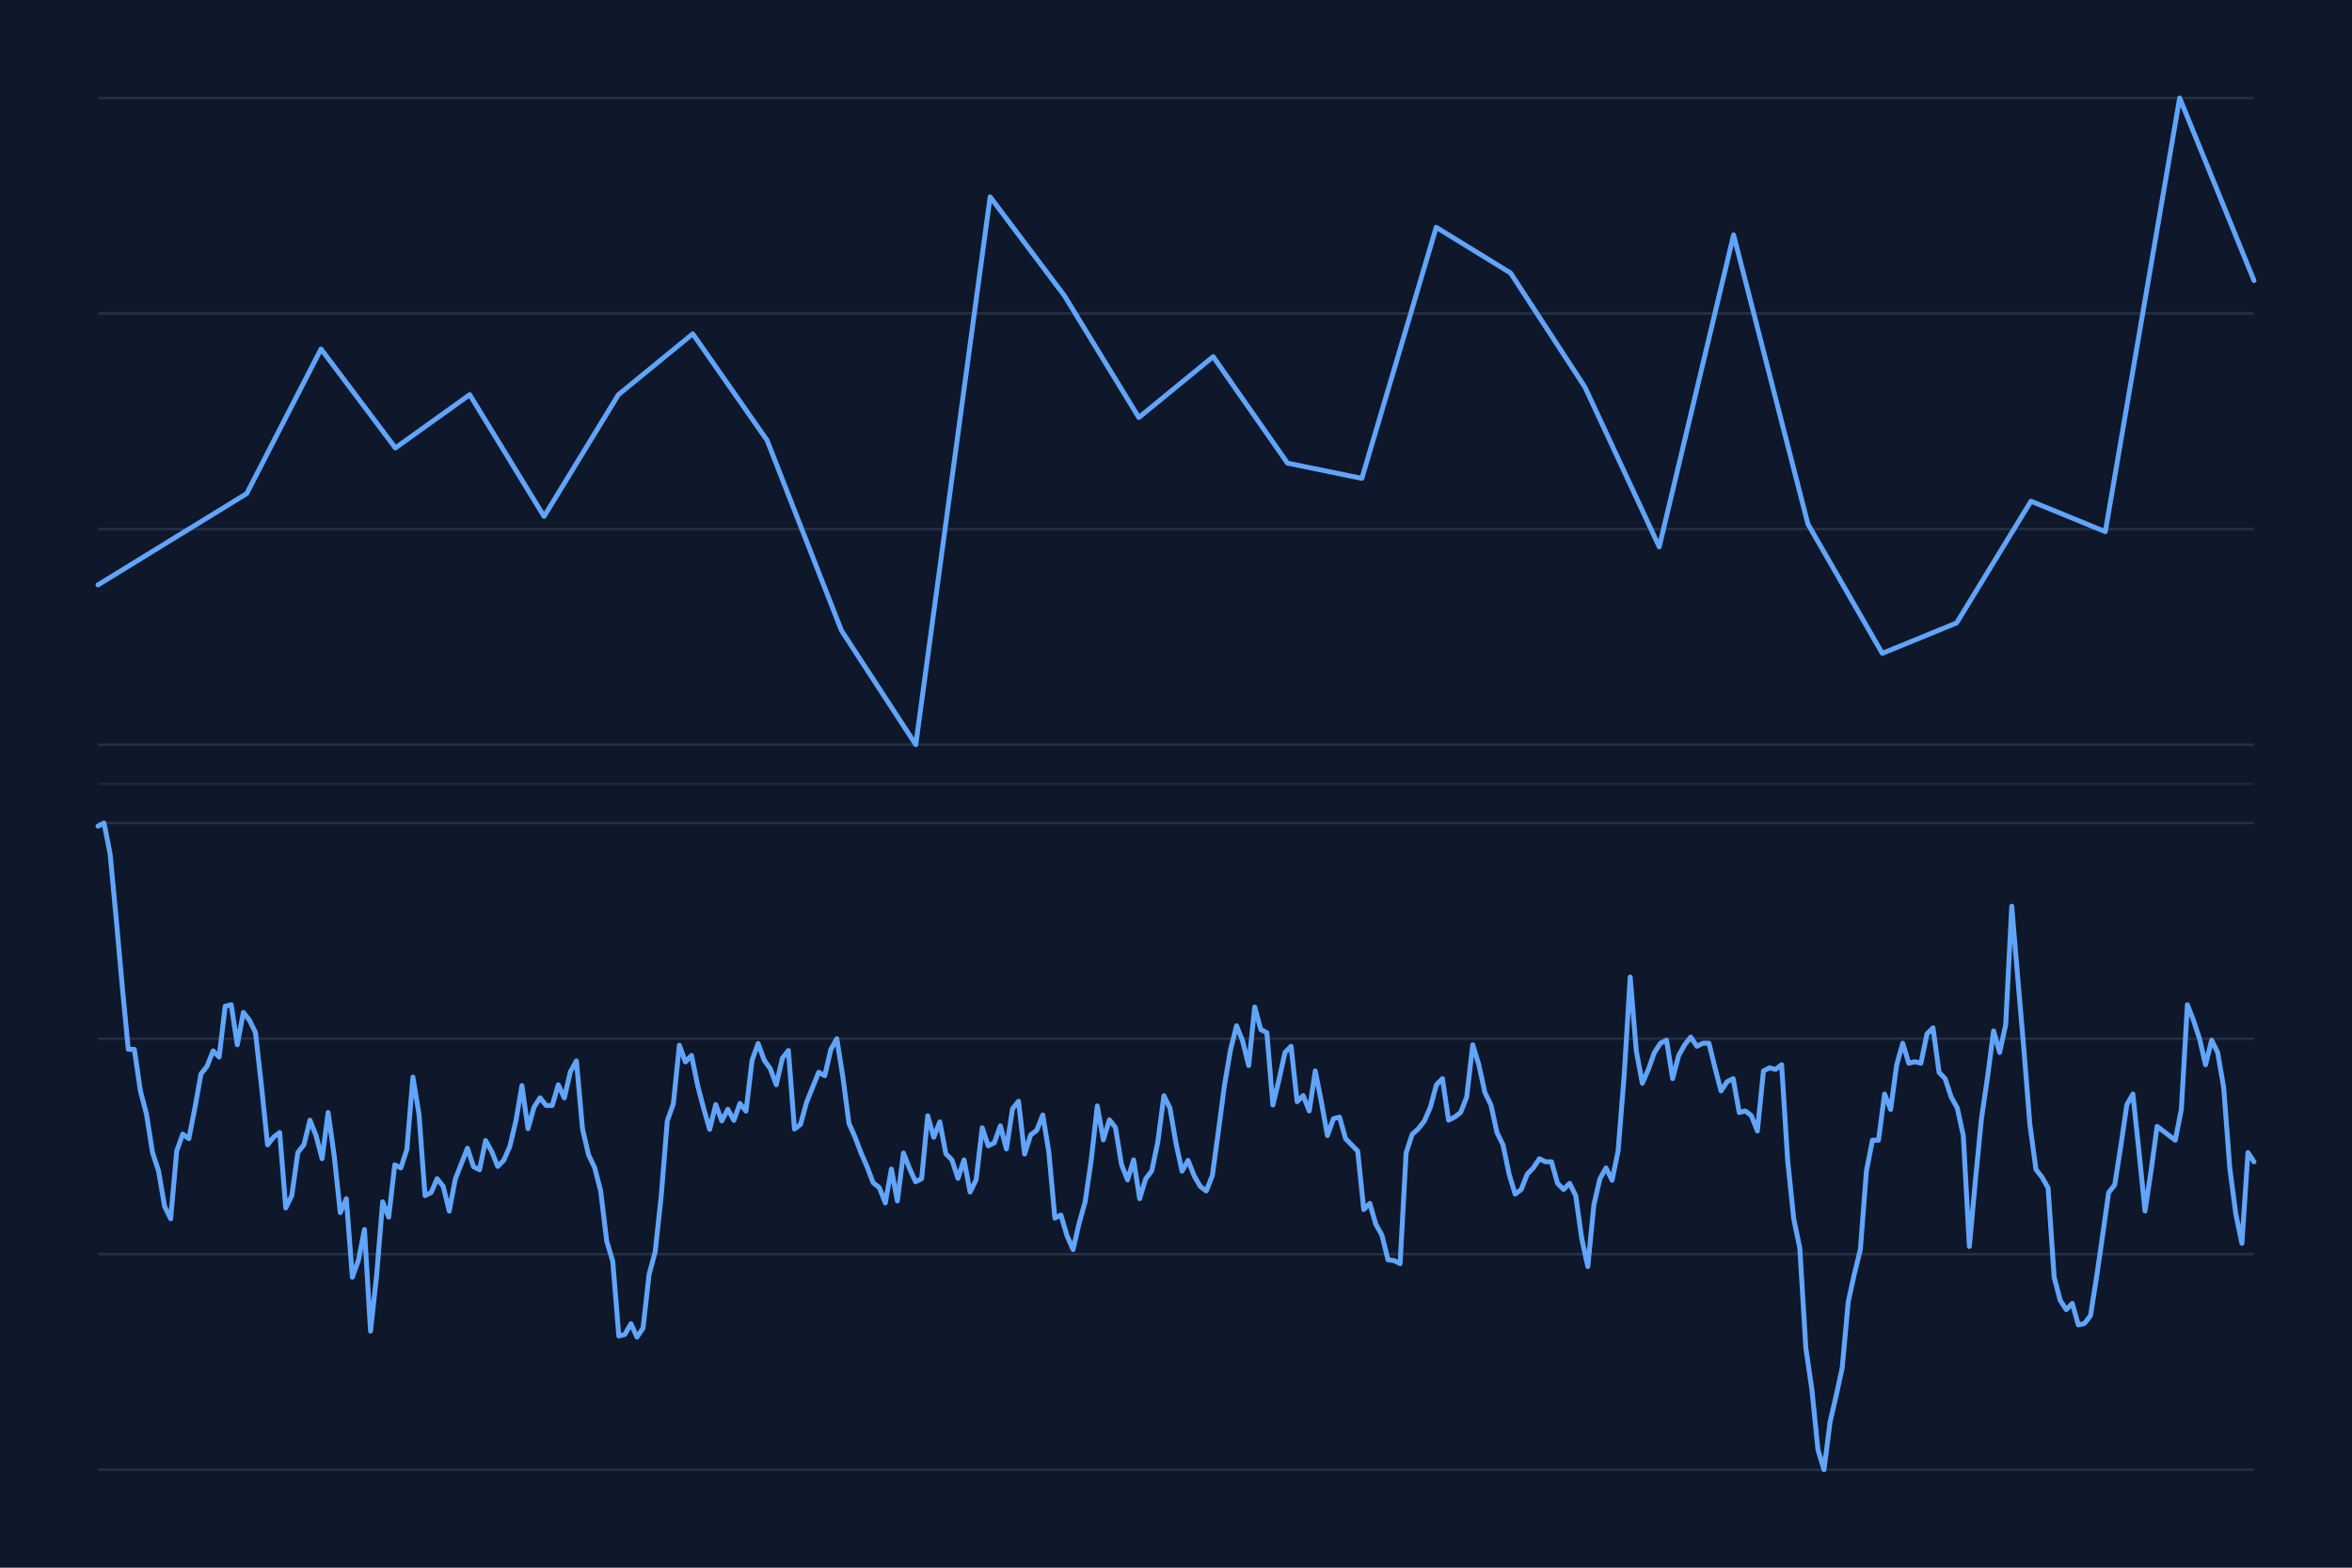
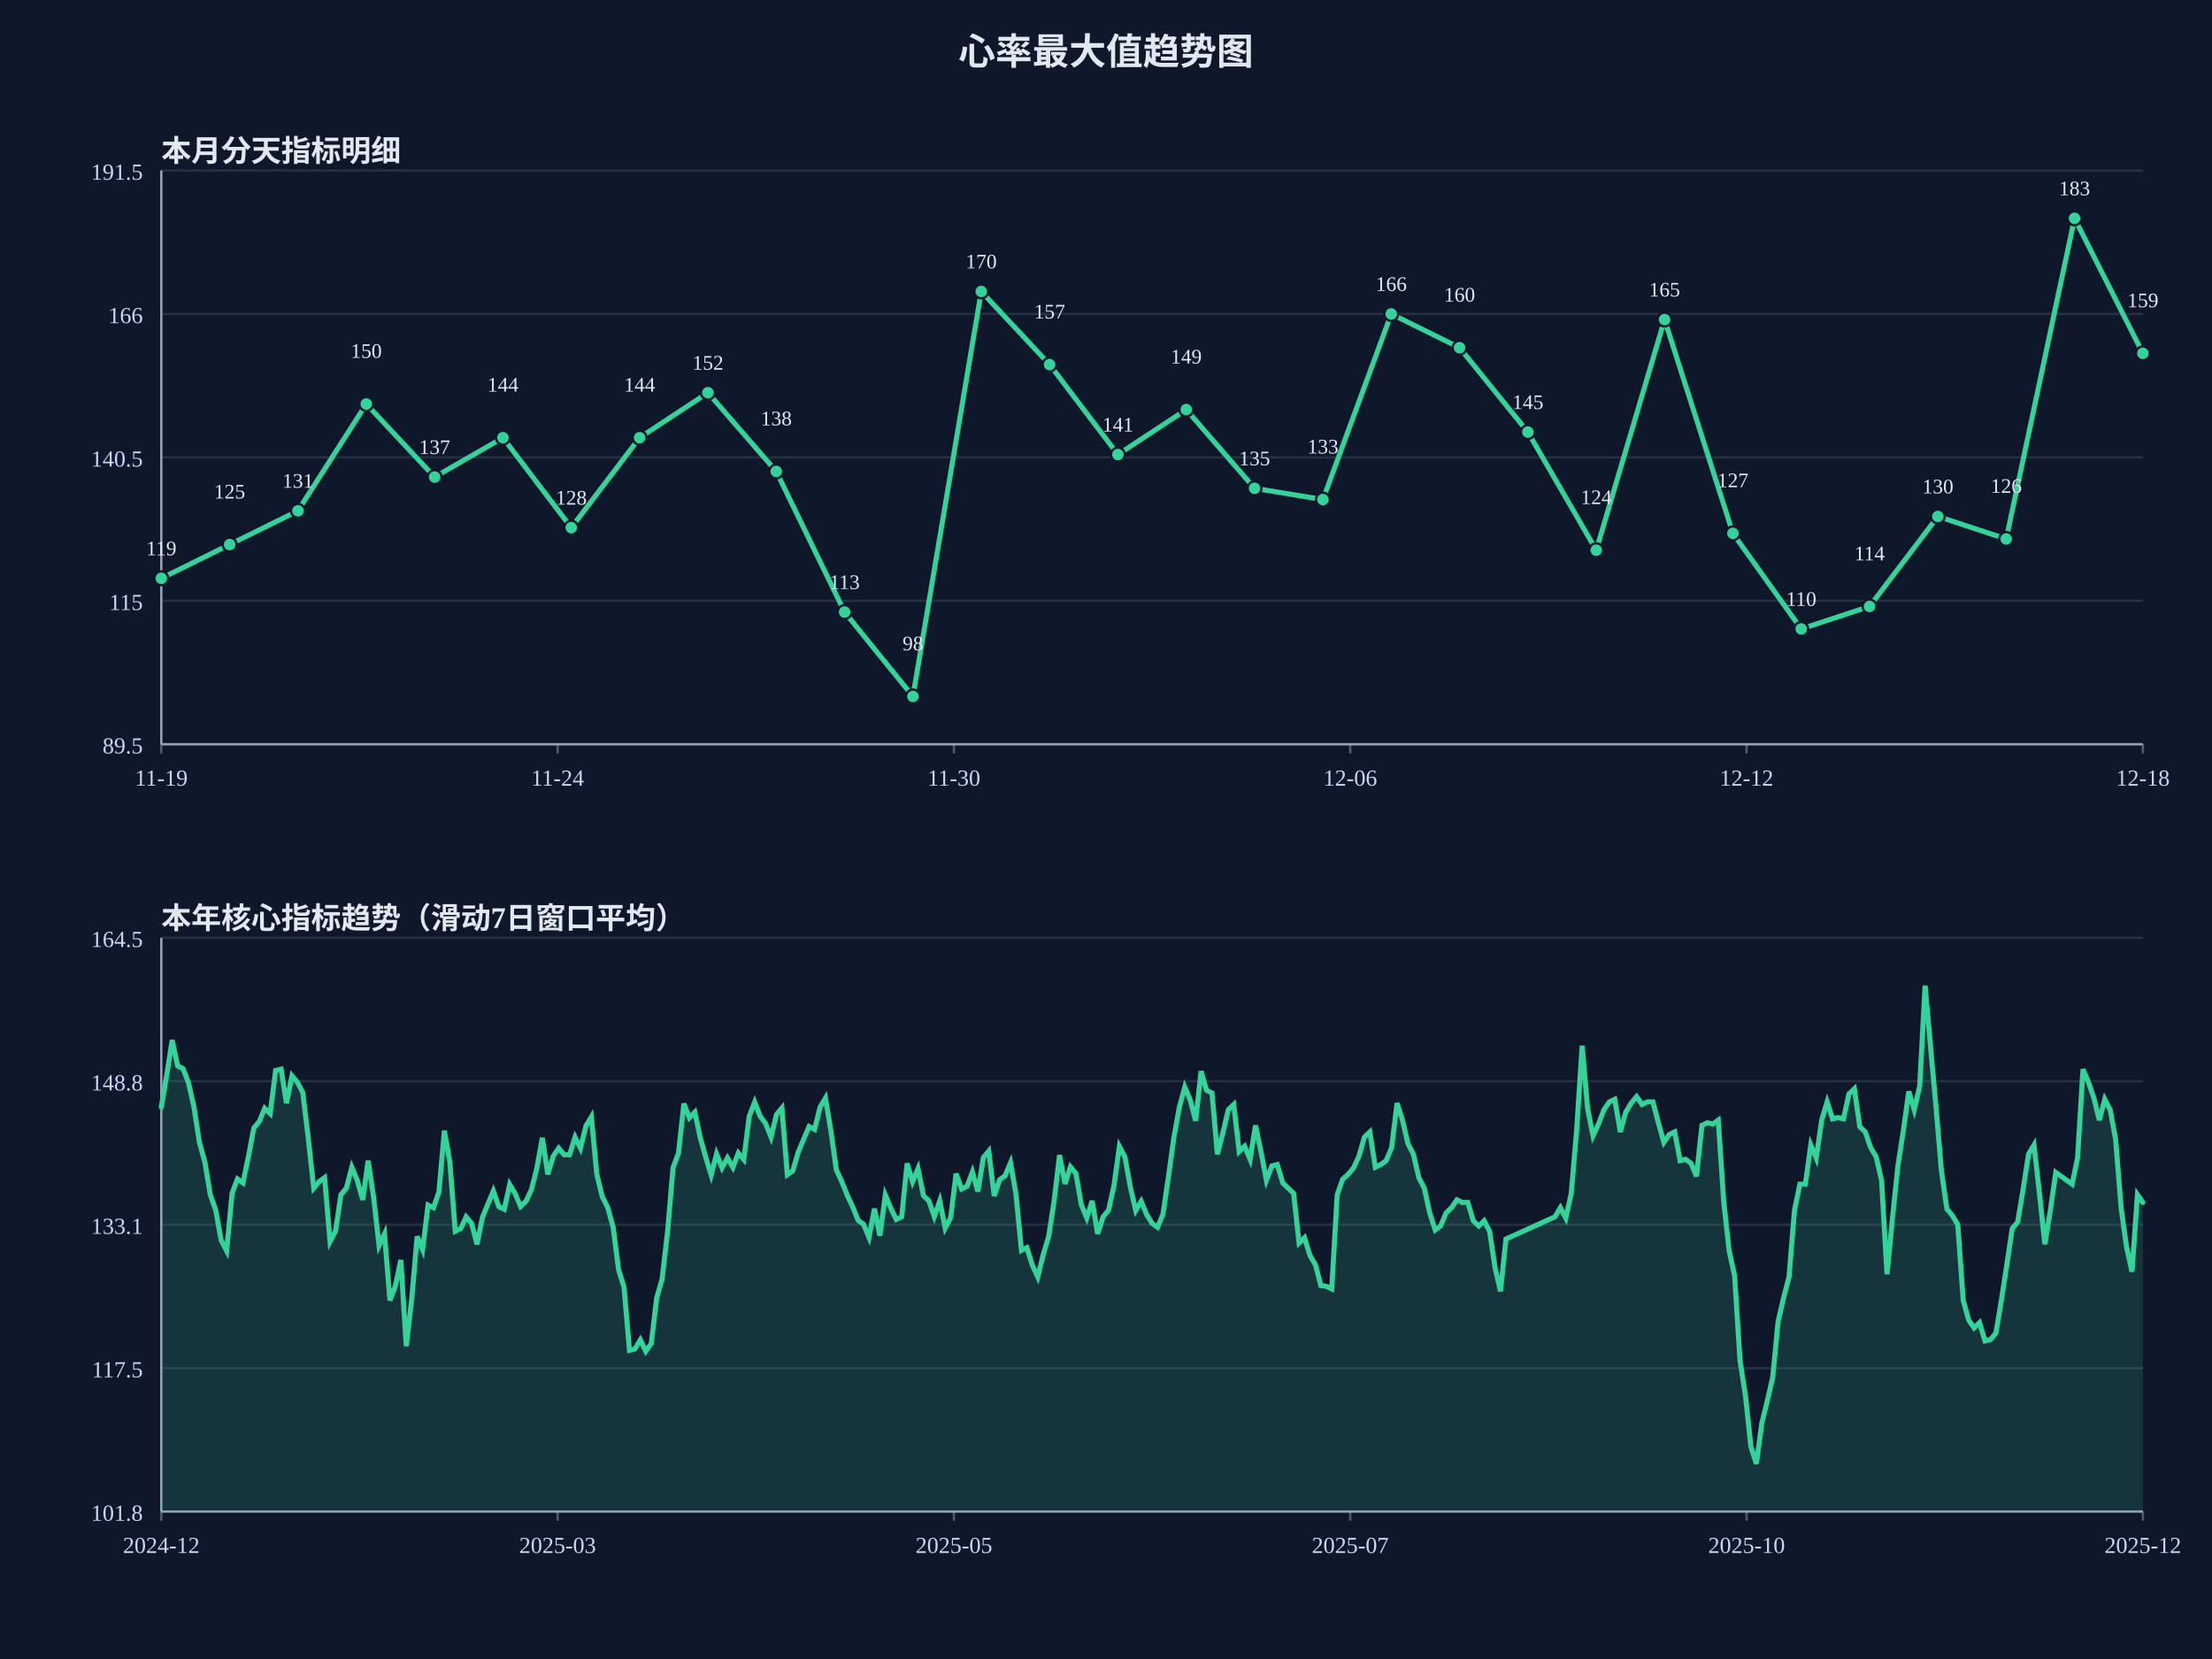
- <svg xmlns="http://www.w3.org/2000/svg" viewBox="0 0 960 640" width="960" height="640">
-   <rect width="960" height="640" fill="#0f172a" />
-   <line x1="40" y1="40.00" x2="920.00" y2="40.00" stroke="#94a3b8" stroke-opacity="0.18" stroke-width="1" />
-   <line x1="40" y1="128.00" x2="920.00" y2="128.00" stroke="#94a3b8" stroke-opacity="0.18" stroke-width="1" />
-   <line x1="40" y1="216.00" x2="920.00" y2="216.00" stroke="#94a3b8" stroke-opacity="0.18" stroke-width="1" />
-   <line x1="40" y1="304.00" x2="920.00" y2="304.00" stroke="#94a3b8" stroke-opacity="0.18" stroke-width="1" />
-   <line x1="40" y1="336.00" x2="920.00" y2="336.00" stroke="#94a3b8" stroke-opacity="0.18" stroke-width="1" />
-   <line x1="40" y1="424.00" x2="920.00" y2="424.00" stroke="#94a3b8" stroke-opacity="0.18" stroke-width="1" />
-   <line x1="40" y1="512.00" x2="920.00" y2="512.00" stroke="#94a3b8" stroke-opacity="0.18" stroke-width="1" />
-   <line x1="40" y1="600.00" x2="920.00" y2="600.00" stroke="#94a3b8" stroke-opacity="0.18" stroke-width="1" />
-   <line x1="40" y1="320.00" x2="920.00" y2="320.00" stroke="#1f2937" stroke-width="1" />
-   <polyline points="40.00,238.78 70.34,220.14 100.69,201.51 131.03,142.49 161.38,182.87 191.72,161.13 222.07,210.82 252.41,161.13 282.76,136.28 313.10,179.76 343.45,257.41 373.79,304.00 404.14,80.38 434.48,120.75 464.83,170.45 495.17,145.60 525.52,189.08 555.86,195.29 586.21,92.80 616.55,111.44 646.90,158.02 677.24,223.25 707.59,95.91 737.93,213.93 768.28,266.73 798.62,254.31 828.97,204.61 859.31,217.04 889.66,40.00 920.00,114.54" fill="none" stroke="#60a5fa" stroke-width="2" stroke-linecap="round" stroke-linejoin="round" />
-   <polyline points="40.00,337.26 42.47,336.00 44.94,348.57 47.42,374.97 49.89,402.63 52.36,428.40 54.83,428.40 57.30,445.37 59.78,454.80 62.25,470.51 64.72,478.06 67.19,492.51 69.66,497.54 72.13,469.89 74.61,462.97 77.08,464.86 79.55,452.29 82.02,438.46 84.49,435.31 86.97,429.03 89.44,431.54 91.91,410.80 94.38,410.17 96.85,426.51 99.33,413.31 101.80,416.46 104.27,421.49 106.74,443.49 109.21,467.37 111.69,464.23 114.16,462.34 116.63,493.14 119.10,488.11 121.57,470.51 124.04,467.37 126.52,457.31 128.99,463.60 131.46,473.03 133.93,454.17 136.40,471.77 138.88,495.03 141.35,489.37 143.82,521.43 146.29,514.51 148.76,501.94 151.24,543.43 153.71,520.80 156.18,490.63 158.65,496.91 161.12,475.54 163.60,476.80 166.07,469.26 168.54,439.71 171.01,454.80 173.48,488.11 175.96,486.86 178.43,481.20 180.90,484.34 183.37,494.40 185.84,481.33 188.31,475.04 190.79,468.76 193.26,476.30 195.73,477.56 198.20,465.62 200.67,470.02 203.15,476.19 205.62,473.68 208.09,468.02 210.56,457.63 213.03,443.17 215.51,460.77 217.98,451.97 220.45,448.18 222.92,451.32 225.39,451.32 227.87,442.86 230.34,448.21 232.81,437.52 235.28,433.12 237.75,460.78 240.22,471.46 242.70,476.65 245.17,486.23 247.64,506.65 250.11,514.98 252.58,545.41 255.06,544.78 257.53,540.38 260.00,545.88 262.47,542.19 264.94,520.24 267.42,511.07 269.89,488.18 272.36,457.57 274.83,450.66 277.30,426.72 279.78,433.55 282.25,430.87 284.72,443.02 287.19,452.45 289.66,461.06 292.13,450.94 294.61,457.62 297.08,452.85 299.55,457.38 302.02,450.46 304.49,453.61 306.97,432.86 309.44,426.01 311.91,432.79 314.38,436.25 316.85,442.84 319.33,432.01 321.80,428.86 324.27,460.92 326.74,459.04 329.21,450.03 331.69,443.85 334.16,437.75 336.63,439.16 339.10,428.47 341.57,424.05 344.04,439.75 346.52,458.61 348.99,464.22 351.46,470.71 353.93,476.37 356.40,482.87 358.88,484.78 361.35,491.08 363.82,477.25 366.29,490.28 368.76,470.73 371.24,477.02 373.71,482.46 376.18,481.20 378.65,455.50 381.12,464.30 383.60,458.01 386.07,471.01 388.54,473.52 391.01,481.06 393.48,473.52 395.96,486.65 398.43,481.62 400.90,460.40 403.37,467.79 405.84,466.53 408.31,459.61 410.79,469.04 413.26,452.70 415.73,449.56 418.20,471.15 420.67,463.35 423.15,461.46 425.62,455.17 428.09,470.26 430.56,497.29 433.03,496.03 435.51,504.46 437.98,510.11 440.45,499.43 442.92,490.63 445.39,473.66 447.87,451.51 450.34,465.33 452.81,457.16 455.28,460.31 457.75,475.39 460.22,481.68 462.70,473.51 465.17,489.37 467.64,481.20 470.11,478.01 472.58,466.17 475.06,447.31 477.53,452.34 480.00,466.80 482.47,478.11 484.94,473.71 487.42,480.04 489.89,484.34 492.36,486.23 494.83,479.94 497.30,461.93 499.78,443.07 502.25,428.61 504.72,418.78 507.19,424.94 509.66,434.99 512.13,411.11 514.61,420.32 517.08,421.58 519.55,451.12 522.02,440.84 524.49,429.66 526.97,427.14 529.44,449.77 531.91,447.26 534.38,453.54 536.85,437.20 539.33,449.77 541.80,463.60 544.27,456.69 546.74,456.06 549.21,464.86 551.69,467.40 554.16,469.91 556.63,493.80 559.10,491.28 561.57,499.82 564.04,504.22 566.52,514.28 568.99,514.62 571.46,515.88 573.93,470.62 576.40,463.08 578.88,460.83 581.35,457.69 583.82,452.03 586.29,442.86 588.76,440.34 591.24,457.31 593.71,456.06 596.18,454.17 598.65,447.89 601.12,426.52 603.60,434.69 606.07,446.01 608.54,451.04 611.01,462.35 613.48,467.38 615.96,479.32 618.43,487.49 620.90,485.60 623.37,479.31 625.84,476.80 628.31,473.03 630.79,474.29 633.26,474.29 635.73,483.09 638.20,485.60 640.67,483.09 643.15,488.11 645.62,505.71 648.09,517.03 650.56,491.89 653.03,481.20 655.51,476.80 657.98,481.83 660.45,469.89 662.92,439.09 665.39,398.86 667.87,429.03 670.34,442.23 672.81,436.57 675.28,429.66 677.75,425.89 680.22,424.63 682.70,440.34 685.17,430.91 687.64,426.51 690.11,423.37 692.58,427.14 695.06,425.89 697.53,425.89 700.00,435.94 702.47,445.37 704.94,441.60 707.42,440.34 709.89,454.17 712.36,453.54 714.83,455.43 717.30,461.71 719.78,437.20 722.25,435.94 724.72,436.57 727.19,434.69 729.66,473.66 732.13,497.54 734.61,509.49 737.08,550.34 739.55,567.31 742.02,591.83 744.49,600.00 746.97,580.51 749.44,569.83 751.91,558.51 754.38,531.49 756.85,520.17 759.33,510.11 761.80,478.06 764.27,465.49 766.74,465.49 769.21,446.63 771.69,452.91 774.16,434.69 776.63,425.89 779.10,434.06 781.57,433.43 784.04,434.06 786.52,422.11 788.99,419.60 791.46,437.83 793.93,440.34 796.40,447.89 798.88,452.29 801.35,463.60 803.82,508.86 806.29,481.83 808.76,456.69 811.24,439.71 813.71,420.86 816.18,429.66 818.65,418.34 821.12,369.94 823.60,399.49 826.07,428.40 828.54,459.20 831.01,477.43 833.48,480.57 835.96,484.97 838.43,521.43 840.90,530.86 843.37,534.63 845.84,532.11 848.31,540.91 850.79,540.29 853.26,537.14 855.73,521.43 858.20,504.46 860.67,486.86 863.15,483.71 865.62,468.00 868.09,451.03 870.56,446.63 873.03,469.89 875.51,494.40 877.98,478.06 880.45,459.83 882.92,461.71 885.39,463.60 887.87,465.49 890.34,452.91 892.81,410.17 895.28,416.46 897.75,424.00 900.22,434.69 902.70,424.63 905.17,429.66 907.64,444.11 910.11,476.80 912.58,495.66 915.06,507.60 917.53,470.51 920.00,474.29" fill="none" stroke="#60a5fa" stroke-width="2" stroke-linecap="round" stroke-linejoin="round" />
+ <svg xmlns="http://www.w3.org/2000/svg" viewBox="0 0 960 720" width="960" height="720">
+   <rect width="960" height="720" fill="#0f172a" />
+   <text x="480" y="28" fill="#e2e8f0" font-size="16" font-weight="700" text-anchor="middle">心率最大值趋势图</text>
+   <text x="70" y="70" fill="#e2e8f0" font-size="13" font-weight="600">本月分天指标明细</text>
+   <line x1="70" y1="323.00" x2="930" y2="323.00" stroke="#94a3b8" stroke-opacity="0.18" stroke-width="1" />
+   <text x="62" y="327.00" fill="#cbd5f5" font-size="10" text-anchor="end">89.5</text>
+   <line x1="70" y1="260.75" x2="930" y2="260.75" stroke="#94a3b8" stroke-opacity="0.18" stroke-width="1" />
+   <text x="62" y="264.75" fill="#cbd5f5" font-size="10" text-anchor="end">115</text>
+   <line x1="70" y1="198.50" x2="930" y2="198.50" stroke="#94a3b8" stroke-opacity="0.18" stroke-width="1" />
+   <text x="62" y="202.50" fill="#cbd5f5" font-size="10" text-anchor="end">140.5</text>
+   <line x1="70" y1="136.25" x2="930" y2="136.25" stroke="#94a3b8" stroke-opacity="0.18" stroke-width="1" />
+   <text x="62" y="140.25" fill="#cbd5f5" font-size="10" text-anchor="end">166</text>
+   <line x1="70" y1="74.00" x2="930" y2="74.00" stroke="#94a3b8" stroke-opacity="0.18" stroke-width="1" />
+   <text x="62" y="78.00" fill="#cbd5f5" font-size="10" text-anchor="end">191.5</text>
+   <line x1="70.00" y1="323" x2="70.00" y2="327" stroke="#94a3b8" stroke-opacity="0.5" stroke-width="1" />
+   <text x="70.00" y="341" fill="#cbd5f5" font-size="10" text-anchor="middle">11-19</text>
+   <line x1="242.00" y1="323" x2="242.00" y2="327" stroke="#94a3b8" stroke-opacity="0.5" stroke-width="1" />
+   <text x="242.00" y="341" fill="#cbd5f5" font-size="10" text-anchor="middle">11-24</text>
+   <line x1="414.00" y1="323" x2="414.00" y2="327" stroke="#94a3b8" stroke-opacity="0.5" stroke-width="1" />
+   <text x="414.00" y="341" fill="#cbd5f5" font-size="10" text-anchor="middle">11-30</text>
+   <line x1="586.00" y1="323" x2="586.00" y2="327" stroke="#94a3b8" stroke-opacity="0.5" stroke-width="1" />
+   <text x="586.00" y="341" fill="#cbd5f5" font-size="10" text-anchor="middle">12-06</text>
+   <line x1="758.00" y1="323" x2="758.00" y2="327" stroke="#94a3b8" stroke-opacity="0.5" stroke-width="1" />
+   <text x="758.00" y="341" fill="#cbd5f5" font-size="10" text-anchor="middle">12-12</text>
+   <line x1="930.00" y1="323" x2="930.00" y2="327" stroke="#94a3b8" stroke-opacity="0.5" stroke-width="1" />
+   <text x="930.00" y="341" fill="#cbd5f5" font-size="10" text-anchor="middle">12-18</text>
+   <line x1="70" y1="74" x2="70" y2="323" stroke="#94a3b8" stroke-width="1" />
+   <line x1="70" y1="323" x2="930" y2="323" stroke="#94a3b8" stroke-width="1" />
+   <path d="M70.00,250.99 L99.66,236.34 L129.31,221.69 L158.97,175.31 L188.62,207.04 L218.28,189.96 L247.93,229.01 L277.59,189.96 L307.24,170.43 L336.90,204.60 L366.55,265.63 L396.21,302.25 L425.86,126.49 L455.52,158.22 L485.17,197.28 L514.83,177.75 L544.48,211.93 L574.14,216.81 L603.79,136.25 L633.45,150.90 L663.10,187.51 L692.76,238.78 L722.41,138.69 L752.07,231.46 L781.72,272.96 L811.38,263.19 L841.03,224.13 L870.69,233.90 L900.34,94.75 L930.00,153.34" fill="none" stroke="#34d399" stroke-width="2.2" stroke-linecap="round" />
+   <circle cx="70.00" cy="250.99" r="3" fill="#34d399" stroke="#0f172a" stroke-width="1" />
+   <text x="70.00" y="240.99" fill="#e2e8f0" font-size="9" text-anchor="middle">119</text>
+   <circle cx="99.66" cy="236.34" r="3" fill="#34d399" stroke="#0f172a" stroke-width="1" />
+   <text x="99.66" y="216.34" fill="#e2e8f0" font-size="9" text-anchor="middle">125</text>
+   <circle cx="129.31" cy="221.69" r="3" fill="#34d399" stroke="#0f172a" stroke-width="1" />
+   <text x="129.31" y="211.69" fill="#e2e8f0" font-size="9" text-anchor="middle">131</text>
+   <circle cx="158.97" cy="175.31" r="3" fill="#34d399" stroke="#0f172a" stroke-width="1" />
+   <text x="158.97" y="155.31" fill="#e2e8f0" font-size="9" text-anchor="middle">150</text>
+   <circle cx="188.62" cy="207.04" r="3" fill="#34d399" stroke="#0f172a" stroke-width="1" />
+   <text x="188.62" y="197.04" fill="#e2e8f0" font-size="9" text-anchor="middle">137</text>
+   <circle cx="218.28" cy="189.96" r="3" fill="#34d399" stroke="#0f172a" stroke-width="1" />
+   <text x="218.28" y="169.96" fill="#e2e8f0" font-size="9" text-anchor="middle">144</text>
+   <circle cx="247.93" cy="229.01" r="3" fill="#34d399" stroke="#0f172a" stroke-width="1" />
+   <text x="247.93" y="219.01" fill="#e2e8f0" font-size="9" text-anchor="middle">128</text>
+   <circle cx="277.59" cy="189.96" r="3" fill="#34d399" stroke="#0f172a" stroke-width="1" />
+   <text x="277.59" y="169.96" fill="#e2e8f0" font-size="9" text-anchor="middle">144</text>
+   <circle cx="307.24" cy="170.43" r="3" fill="#34d399" stroke="#0f172a" stroke-width="1" />
+   <text x="307.24" y="160.43" fill="#e2e8f0" font-size="9" text-anchor="middle">152</text>
+   <circle cx="336.90" cy="204.60" r="3" fill="#34d399" stroke="#0f172a" stroke-width="1" />
+   <text x="336.90" y="184.60" fill="#e2e8f0" font-size="9" text-anchor="middle">138</text>
+   <circle cx="366.55" cy="265.63" r="3" fill="#34d399" stroke="#0f172a" stroke-width="1" />
+   <text x="366.55" y="255.63" fill="#e2e8f0" font-size="9" text-anchor="middle">113</text>
+   <circle cx="396.21" cy="302.25" r="3" fill="#34d399" stroke="#0f172a" stroke-width="1" />
+   <text x="396.21" y="282.25" fill="#e2e8f0" font-size="9" text-anchor="middle">98</text>
+   <circle cx="425.86" cy="126.49" r="3" fill="#34d399" stroke="#0f172a" stroke-width="1" />
+   <text x="425.86" y="116.49" fill="#e2e8f0" font-size="9" text-anchor="middle">170</text>
+   <circle cx="455.52" cy="158.22" r="3" fill="#34d399" stroke="#0f172a" stroke-width="1" />
+   <text x="455.52" y="138.22" fill="#e2e8f0" font-size="9" text-anchor="middle">157</text>
+   <circle cx="485.17" cy="197.28" r="3" fill="#34d399" stroke="#0f172a" stroke-width="1" />
+   <text x="485.17" y="187.28" fill="#e2e8f0" font-size="9" text-anchor="middle">141</text>
+   <circle cx="514.83" cy="177.75" r="3" fill="#34d399" stroke="#0f172a" stroke-width="1" />
+   <text x="514.83" y="157.75" fill="#e2e8f0" font-size="9" text-anchor="middle">149</text>
+   <circle cx="544.48" cy="211.93" r="3" fill="#34d399" stroke="#0f172a" stroke-width="1" />
+   <text x="544.48" y="201.93" fill="#e2e8f0" font-size="9" text-anchor="middle">135</text>
+   <circle cx="574.14" cy="216.81" r="3" fill="#34d399" stroke="#0f172a" stroke-width="1" />
+   <text x="574.14" y="196.81" fill="#e2e8f0" font-size="9" text-anchor="middle">133</text>
+   <circle cx="603.79" cy="136.25" r="3" fill="#34d399" stroke="#0f172a" stroke-width="1" />
+   <text x="603.79" y="126.25" fill="#e2e8f0" font-size="9" text-anchor="middle">166</text>
+   <circle cx="633.45" cy="150.90" r="3" fill="#34d399" stroke="#0f172a" stroke-width="1" />
+   <text x="633.45" y="130.90" fill="#e2e8f0" font-size="9" text-anchor="middle">160</text>
+   <circle cx="663.10" cy="187.51" r="3" fill="#34d399" stroke="#0f172a" stroke-width="1" />
+   <text x="663.10" y="177.51" fill="#e2e8f0" font-size="9" text-anchor="middle">145</text>
+   <circle cx="692.76" cy="238.78" r="3" fill="#34d399" stroke="#0f172a" stroke-width="1" />
+   <text x="692.76" y="218.78" fill="#e2e8f0" font-size="9" text-anchor="middle">124</text>
+   <circle cx="722.41" cy="138.69" r="3" fill="#34d399" stroke="#0f172a" stroke-width="1" />
+   <text x="722.41" y="128.69" fill="#e2e8f0" font-size="9" text-anchor="middle">165</text>
+   <circle cx="752.07" cy="231.46" r="3" fill="#34d399" stroke="#0f172a" stroke-width="1" />
+   <text x="752.07" y="211.46" fill="#e2e8f0" font-size="9" text-anchor="middle">127</text>
+   <circle cx="781.72" cy="272.96" r="3" fill="#34d399" stroke="#0f172a" stroke-width="1" />
+   <text x="781.72" y="262.96" fill="#e2e8f0" font-size="9" text-anchor="middle">110</text>
+   <circle cx="811.38" cy="263.19" r="3" fill="#34d399" stroke="#0f172a" stroke-width="1" />
+   <text x="811.38" y="243.19" fill="#e2e8f0" font-size="9" text-anchor="middle">114</text>
+   <circle cx="841.03" cy="224.13" r="3" fill="#34d399" stroke="#0f172a" stroke-width="1" />
+   <text x="841.03" y="214.13" fill="#e2e8f0" font-size="9" text-anchor="middle">130</text>
+   <circle cx="870.69" cy="233.90" r="3" fill="#34d399" stroke="#0f172a" stroke-width="1" />
+   <text x="870.69" y="213.90" fill="#e2e8f0" font-size="9" text-anchor="middle">126</text>
+   <circle cx="900.34" cy="94.75" r="3" fill="#34d399" stroke="#0f172a" stroke-width="1" />
+   <text x="900.34" y="84.75" fill="#e2e8f0" font-size="9" text-anchor="middle">183</text>
+   <circle cx="930.00" cy="153.34" r="3" fill="#34d399" stroke="#0f172a" stroke-width="1" />
+   <text x="930.00" y="133.34" fill="#e2e8f0" font-size="9" text-anchor="middle">159</text>
+   <text x="70" y="403" fill="#e2e8f0" font-size="13" font-weight="600">本年核心指标趋势（滑动7日窗口平均）</text>
+   <line x1="70" y1="656.00" x2="930" y2="656.00" stroke="#94a3b8" stroke-opacity="0.18" stroke-width="1" />
+   <text x="62" y="660.00" fill="#cbd5f5" font-size="10" text-anchor="end">101.8</text>
+   <line x1="70" y1="593.75" x2="930" y2="593.75" stroke="#94a3b8" stroke-opacity="0.18" stroke-width="1" />
+   <text x="62" y="597.75" fill="#cbd5f5" font-size="10" text-anchor="end">117.5</text>
+   <line x1="70" y1="531.50" x2="930" y2="531.50" stroke="#94a3b8" stroke-opacity="0.18" stroke-width="1" />
+   <text x="62" y="535.50" fill="#cbd5f5" font-size="10" text-anchor="end">133.1</text>
+   <line x1="70" y1="469.25" x2="930" y2="469.25" stroke="#94a3b8" stroke-opacity="0.18" stroke-width="1" />
+   <text x="62" y="473.25" fill="#cbd5f5" font-size="10" text-anchor="end">148.8</text>
+   <line x1="70" y1="407.00" x2="930" y2="407.00" stroke="#94a3b8" stroke-opacity="0.18" stroke-width="1" />
+   <text x="62" y="411.00" fill="#cbd5f5" font-size="10" text-anchor="end">164.5</text>
+   <line x1="70.00" y1="656" x2="70.00" y2="660" stroke="#94a3b8" stroke-opacity="0.5" stroke-width="1" />
+   <text x="70.00" y="674" fill="#cbd5f5" font-size="10" text-anchor="middle">2024-12</text>
+   <line x1="242.00" y1="656" x2="242.00" y2="660" stroke="#94a3b8" stroke-opacity="0.5" stroke-width="1" />
+   <text x="242.00" y="674" fill="#cbd5f5" font-size="10" text-anchor="middle">2025-03</text>
+   <line x1="414.00" y1="656" x2="414.00" y2="660" stroke="#94a3b8" stroke-opacity="0.5" stroke-width="1" />
+   <text x="414.00" y="674" fill="#cbd5f5" font-size="10" text-anchor="middle">2025-05</text>
+   <line x1="586.00" y1="656" x2="586.00" y2="660" stroke="#94a3b8" stroke-opacity="0.5" stroke-width="1" />
+   <text x="586.00" y="674" fill="#cbd5f5" font-size="10" text-anchor="middle">2025-07</text>
+   <line x1="758.00" y1="656" x2="758.00" y2="660" stroke="#94a3b8" stroke-opacity="0.5" stroke-width="1" />
+   <text x="758.00" y="674" fill="#cbd5f5" font-size="10" text-anchor="middle">2025-10</text>
+   <line x1="930.00" y1="656" x2="930.00" y2="660" stroke="#94a3b8" stroke-opacity="0.5" stroke-width="1" />
+   <text x="930.00" y="674" fill="#cbd5f5" font-size="10" text-anchor="middle">2025-12</text>
+   <line x1="70" y1="407" x2="70" y2="656" stroke="#94a3b8" stroke-width="1" />
+   <line x1="70" y1="656" x2="930" y2="656" stroke="#94a3b8" stroke-width="1" />
+   <path d="M70.00,656.00 L70.00,480.48 L72.36,466.59 L74.73,451.37 L77.09,462.62 L79.45,463.81 L81.81,469.89 L84.18,480.48 L86.54,495.78 L88.90,504.29 L91.26,518.46 L93.63,525.26 L95.99,538.30 L98.35,542.84 L100.71,517.89 L103.08,511.66 L105.44,513.36 L107.80,502.02 L110.16,489.55 L112.53,486.71 L114.89,481.04 L117.25,483.31 L119.62,464.60 L121.98,464.03 L124.34,478.77 L126.70,466.87 L129.07,469.70 L131.43,474.24 L133.79,494.08 L136.15,515.63 L138.52,512.79 L140.88,511.09 L143.24,538.87 L145.60,534.33 L147.97,518.46 L150.33,515.63 L152.69,506.55 L155.05,512.22 L157.42,520.73 L159.78,503.72 L162.14,519.59 L164.51,540.57 L166.87,535.47 L169.23,564.38 L171.59,558.15 L173.96,546.81 L176.32,584.23 L178.68,563.82 L181.04,536.60 L183.41,542.27 L185.77,523.00 L188.13,524.13 L190.49,517.33 L192.86,490.68 L195.22,504.29 L197.58,534.33 L199.95,533.20 L202.31,528.10 L204.67,530.93 L207.03,540.00 L209.40,528.22 L211.76,522.55 L214.12,516.88 L216.48,523.68 L218.85,524.81 L221.21,514.04 L223.57,518.01 L225.93,523.58 L228.30,521.32 L230.66,516.21 L233.02,506.84 L235.38,493.80 L237.75,509.67 L240.11,501.74 L242.47,498.31 L244.84,501.15 L247.20,501.15 L249.56,493.52 L251.92,498.34 L254.29,488.70 L256.65,484.73 L259.01,509.68 L261.37,519.32 L263.74,523.99 L266.10,532.63 L268.46,551.05 L270.82,558.57 L273.19,586.01 L275.55,585.45 L277.91,581.48 L280.27,586.44 L282.64,583.11 L285.00,563.31 L287.36,555.04 L289.73,534.40 L292.09,506.79 L294.45,500.55 L296.81,478.96 L299.18,485.12 L301.54,482.70 L303.90,493.66 L306.26,502.17 L308.63,509.93 L310.99,500.81 L313.35,506.83 L315.71,502.53 L318.08,506.61 L320.44,500.38 L322.80,503.21 L325.16,484.50 L327.53,478.32 L329.89,484.43 L332.25,487.56 L334.62,493.50 L336.98,483.73 L339.34,480.89 L341.70,509.81 L344.07,508.11 L346.43,499.99 L348.79,494.41 L351.15,488.91 L353.52,490.18 L355.88,480.54 L358.24,476.56 L360.60,490.71 L362.97,507.72 L365.33,512.79 L367.69,518.64 L370.05,523.74 L372.42,529.61 L374.78,531.33 L377.14,537.01 L379.51,524.54 L381.87,536.29 L384.23,518.66 L386.59,524.32 L388.96,529.23 L391.32,528.10 L393.68,504.92 L396.04,512.85 L398.41,507.18 L400.77,518.90 L403.13,521.17 L405.49,527.98 L407.86,521.17 L410.22,533.02 L412.58,528.48 L414.95,509.34 L417.31,516.00 L419.67,514.86 L422.03,508.63 L424.40,517.13 L426.76,502.39 L429.12,499.56 L431.48,519.04 L433.85,511.99 L436.21,510.29 L438.57,504.62 L440.93,518.23 L443.30,542.61 L445.66,541.48 L448.02,549.08 L450.38,554.18 L452.75,544.54 L455.11,536.60 L457.47,521.30 L459.84,501.31 L462.20,513.79 L464.56,506.42 L466.92,509.25 L469.29,522.86 L471.65,528.53 L474.01,521.16 L476.37,535.47 L478.74,528.10 L481.10,525.23 L483.46,514.54 L485.82,497.53 L488.19,502.07 L490.55,515.11 L492.91,525.31 L495.27,521.34 L497.64,527.05 L500.00,530.93 L502.36,532.63 L504.73,526.96 L507.09,510.72 L509.45,493.71 L511.81,480.67 L514.18,471.80 L516.54,477.35 L518.90,486.42 L521.26,464.88 L523.63,473.19 L525.99,474.32 L528.35,500.97 L530.71,491.70 L533.08,481.61 L535.44,479.34 L537.80,499.75 L540.16,497.48 L542.53,503.15 L544.89,488.41 L547.25,499.75 L549.62,512.22 L551.98,505.99 L554.34,505.42 L556.70,513.36 L559.07,515.65 L561.43,517.92 L563.79,539.46 L566.15,537.19 L568.52,544.89 L570.88,548.86 L573.24,557.93 L575.60,558.25 L577.97,559.38 L580.33,518.56 L582.69,511.76 L585.05,509.73 L587.42,506.89 L589.78,501.79 L592.14,493.52 L594.51,491.25 L596.87,506.55 L599.23,505.42 L601.59,503.72 L603.96,498.05 L606.32,478.78 L608.68,486.15 L611.04,496.36 L613.41,500.89 L615.77,511.10 L618.13,515.63 L620.49,526.40 L622.86,533.77 L625.22,532.07 L627.58,526.40 L629.95,524.13 L632.31,520.73 L634.67,521.86 L637.03,521.86 L639.40,529.80 L641.76,532.07 L644.12,529.80 L646.48,534.33 L648.85,550.21 L651.21,560.41 L653.57,537.74 L674.84,528.10 L677.20,524.13 L679.56,528.67 L681.92,517.89 L684.29,490.11 L686.65,453.83 L689.01,481.04 L691.37,492.95 L693.74,487.85 L696.10,481.61 L698.46,478.21 L700.82,477.07 L703.19,491.25 L705.55,482.74 L707.91,478.77 L710.27,475.94 L712.64,479.34 L715.00,478.21 L717.36,478.21 L719.73,487.28 L722.09,495.78 L724.45,492.38 L726.81,491.25 L729.18,503.72 L731.54,503.15 L733.90,504.85 L736.26,510.52 L738.63,488.41 L740.99,487.28 L743.35,487.85 L745.71,486.14 L748.08,521.30 L750.44,542.84 L752.80,553.61 L755.16,590.46 L757.53,605.77 L759.89,627.88 L762.25,635.25 L764.62,617.67 L766.98,608.04 L769.34,597.83 L771.70,573.45 L774.07,563.25 L776.43,554.18 L778.79,525.26 L781.15,513.92 L783.52,513.92 L785.88,496.92 L788.24,502.59 L790.60,486.14 L792.97,478.21 L795.33,485.58 L797.69,485.01 L800.05,485.58 L802.42,474.81 L804.78,472.54 L807.14,488.98 L809.51,491.25 L811.87,498.05 L814.23,502.02 L816.59,512.22 L818.96,553.04 L821.32,528.67 L823.68,505.99 L826.04,490.68 L828.41,473.67 L830.77,481.61 L833.13,471.40 L835.49,427.75 L837.86,454.40 L840.22,480.48 L842.58,508.26 L844.95,524.70 L847.31,527.53 L849.67,531.50 L852.03,564.38 L854.40,572.89 L856.76,576.29 L859.12,574.02 L861.48,581.96 L863.85,581.39 L866.21,578.56 L868.57,564.38 L870.93,549.08 L873.30,533.20 L875.66,530.37 L878.02,516.19 L880.38,500.89 L882.75,496.92 L885.11,517.89 L887.47,540.00 L889.84,525.26 L892.20,508.82 L894.56,510.52 L896.92,512.22 L899.29,513.92 L901.65,502.59 L904.01,464.03 L906.37,469.70 L908.74,476.51 L911.10,486.14 L913.46,477.07 L915.82,481.61 L918.19,494.65 L920.55,524.13 L922.91,541.14 L925.27,551.91 L927.64,518.46 L930.00,521.86 L930.00,656.00 Z" fill="#34d399" fill-opacity="0.16" stroke="none" />
+   <path d="M70.00,480.48 L72.36,466.59 L74.73,451.37 L77.09,462.62 L79.45,463.81 L81.81,469.89 L84.18,480.48 L86.54,495.78 L88.90,504.29 L91.26,518.46 L93.63,525.26 L95.99,538.30 L98.35,542.84 L100.71,517.89 L103.08,511.66 L105.44,513.36 L107.80,502.02 L110.16,489.55 L112.53,486.71 L114.89,481.04 L117.25,483.31 L119.62,464.60 L121.98,464.03 L124.34,478.77 L126.70,466.87 L129.07,469.70 L131.43,474.24 L133.79,494.08 L136.15,515.63 L138.52,512.79 L140.88,511.09 L143.24,538.87 L145.60,534.33 L147.97,518.46 L150.33,515.63 L152.69,506.55 L155.05,512.22 L157.42,520.73 L159.78,503.72 L162.14,519.59 L164.51,540.57 L166.87,535.47 L169.23,564.38 L171.59,558.15 L173.96,546.81 L176.32,584.23 L178.68,563.82 L181.04,536.60 L183.41,542.27 L185.77,523.00 L188.13,524.13 L190.49,517.33 L192.86,490.68 L195.22,504.29 L197.58,534.33 L199.95,533.20 L202.31,528.10 L204.67,530.93 L207.03,540.00 L209.40,528.22 L211.76,522.55 L214.12,516.88 L216.48,523.68 L218.85,524.81 L221.21,514.04 L223.57,518.01 L225.93,523.58 L228.30,521.32 L230.66,516.21 L233.02,506.84 L235.38,493.80 L237.75,509.67 L240.11,501.74 L242.47,498.31 L244.84,501.15 L247.20,501.15 L249.56,493.52 L251.92,498.34 L254.29,488.70 L256.65,484.73 L259.01,509.68 L261.37,519.32 L263.74,523.99 L266.10,532.63 L268.46,551.05 L270.82,558.57 L273.19,586.01 L275.55,585.45 L277.91,581.48 L280.27,586.44 L282.64,583.11 L285.00,563.31 L287.36,555.04 L289.73,534.40 L292.09,506.79 L294.45,500.55 L296.81,478.96 L299.18,485.12 L301.54,482.70 L303.90,493.66 L306.26,502.17 L308.63,509.93 L310.99,500.81 L313.35,506.83 L315.71,502.53 L318.08,506.61 L320.44,500.38 L322.80,503.21 L325.16,484.50 L327.53,478.32 L329.89,484.43 L332.25,487.56 L334.62,493.50 L336.98,483.73 L339.34,480.89 L341.70,509.81 L344.07,508.11 L346.43,499.99 L348.79,494.41 L351.15,488.91 L353.52,490.18 L355.88,480.54 L358.24,476.56 L360.60,490.71 L362.97,507.72 L365.33,512.79 L367.69,518.64 L370.05,523.74 L372.42,529.61 L374.78,531.33 L377.14,537.01 L379.51,524.54 L381.87,536.29 L384.23,518.66 L386.59,524.32 L388.96,529.23 L391.32,528.10 L393.68,504.92 L396.04,512.85 L398.41,507.18 L400.77,518.90 L403.13,521.17 L405.49,527.98 L407.86,521.17 L410.22,533.02 L412.58,528.48 L414.95,509.34 L417.31,516.00 L419.67,514.86 L422.03,508.63 L424.40,517.13 L426.76,502.39 L429.12,499.56 L431.48,519.04 L433.85,511.99 L436.21,510.29 L438.57,504.62 L440.93,518.23 L443.30,542.61 L445.66,541.48 L448.02,549.08 L450.38,554.18 L452.75,544.54 L455.11,536.60 L457.47,521.30 L459.84,501.31 L462.20,513.79 L464.56,506.42 L466.92,509.25 L469.29,522.86 L471.65,528.53 L474.01,521.16 L476.37,535.47 L478.74,528.10 L481.10,525.23 L483.46,514.54 L485.82,497.53 L488.19,502.07 L490.55,515.11 L492.91,525.31 L495.27,521.34 L497.64,527.05 L500.00,530.93 L502.36,532.63 L504.73,526.96 L507.09,510.72 L509.45,493.71 L511.81,480.67 L514.18,471.80 L516.54,477.35 L518.90,486.42 L521.26,464.88 L523.63,473.19 L525.99,474.32 L528.35,500.97 L530.71,491.70 L533.08,481.61 L535.44,479.34 L537.80,499.75 L540.16,497.48 L542.53,503.15 L544.89,488.41 L547.25,499.75 L549.62,512.22 L551.98,505.99 L554.34,505.42 L556.70,513.36 L559.07,515.65 L561.43,517.92 L563.79,539.46 L566.15,537.19 L568.52,544.89 L570.88,548.86 L573.24,557.93 L575.60,558.25 L577.97,559.38 L580.33,518.56 L582.69,511.76 L585.05,509.73 L587.42,506.89 L589.78,501.79 L592.14,493.52 L594.51,491.25 L596.87,506.55 L599.23,505.42 L601.59,503.72 L603.96,498.05 L606.32,478.78 L608.68,486.15 L611.04,496.36 L613.41,500.89 L615.77,511.10 L618.13,515.63 L620.49,526.40 L622.86,533.77 L625.22,532.07 L627.58,526.40 L629.95,524.13 L632.31,520.73 L634.67,521.86 L637.03,521.86 L639.40,529.80 L641.76,532.07 L644.12,529.80 L646.48,534.33 L648.85,550.21 L651.21,560.41 L653.57,537.74 L674.84,528.10 L677.20,524.13 L679.56,528.67 L681.92,517.89 L684.29,490.11 L686.65,453.83 L689.01,481.04 L691.37,492.95 L693.74,487.85 L696.10,481.61 L698.46,478.21 L700.82,477.07 L703.19,491.25 L705.55,482.74 L707.91,478.77 L710.27,475.94 L712.64,479.34 L715.00,478.21 L717.36,478.21 L719.73,487.28 L722.09,495.78 L724.45,492.38 L726.81,491.25 L729.18,503.72 L731.54,503.15 L733.90,504.85 L736.26,510.52 L738.63,488.41 L740.99,487.28 L743.35,487.85 L745.71,486.14 L748.08,521.30 L750.44,542.84 L752.80,553.61 L755.16,590.46 L757.53,605.77 L759.89,627.88 L762.25,635.25 L764.62,617.67 L766.98,608.04 L769.34,597.83 L771.70,573.45 L774.07,563.25 L776.43,554.18 L778.79,525.26 L781.15,513.92 L783.52,513.92 L785.88,496.92 L788.24,502.59 L790.60,486.14 L792.97,478.21 L795.33,485.58 L797.69,485.01 L800.05,485.58 L802.42,474.81 L804.78,472.54 L807.14,488.98 L809.51,491.25 L811.87,498.05 L814.23,502.02 L816.59,512.22 L818.96,553.04 L821.32,528.67 L823.68,505.99 L826.04,490.68 L828.41,473.67 L830.77,481.61 L833.13,471.40 L835.49,427.75 L837.86,454.40 L840.22,480.48 L842.58,508.26 L844.95,524.70 L847.31,527.53 L849.67,531.50 L852.03,564.38 L854.40,572.89 L856.76,576.29 L859.12,574.02 L861.48,581.96 L863.85,581.39 L866.21,578.56 L868.57,564.38 L870.93,549.08 L873.30,533.20 L875.66,530.37 L878.02,516.19 L880.38,500.89 L882.75,496.92 L885.11,517.89 L887.47,540.00 L889.84,525.26 L892.20,508.82 L894.56,510.52 L896.92,512.22 L899.29,513.92 L901.65,502.59 L904.01,464.03 L906.37,469.70 L908.74,476.51 L911.10,486.14 L913.46,477.07 L915.82,481.61 L918.19,494.65 L920.55,524.13 L922.91,541.14 L925.27,551.91 L927.64,518.46 L930.00,521.86" fill="none" stroke="#34d399" stroke-width="2.2" stroke-linecap="round" />
</svg>
